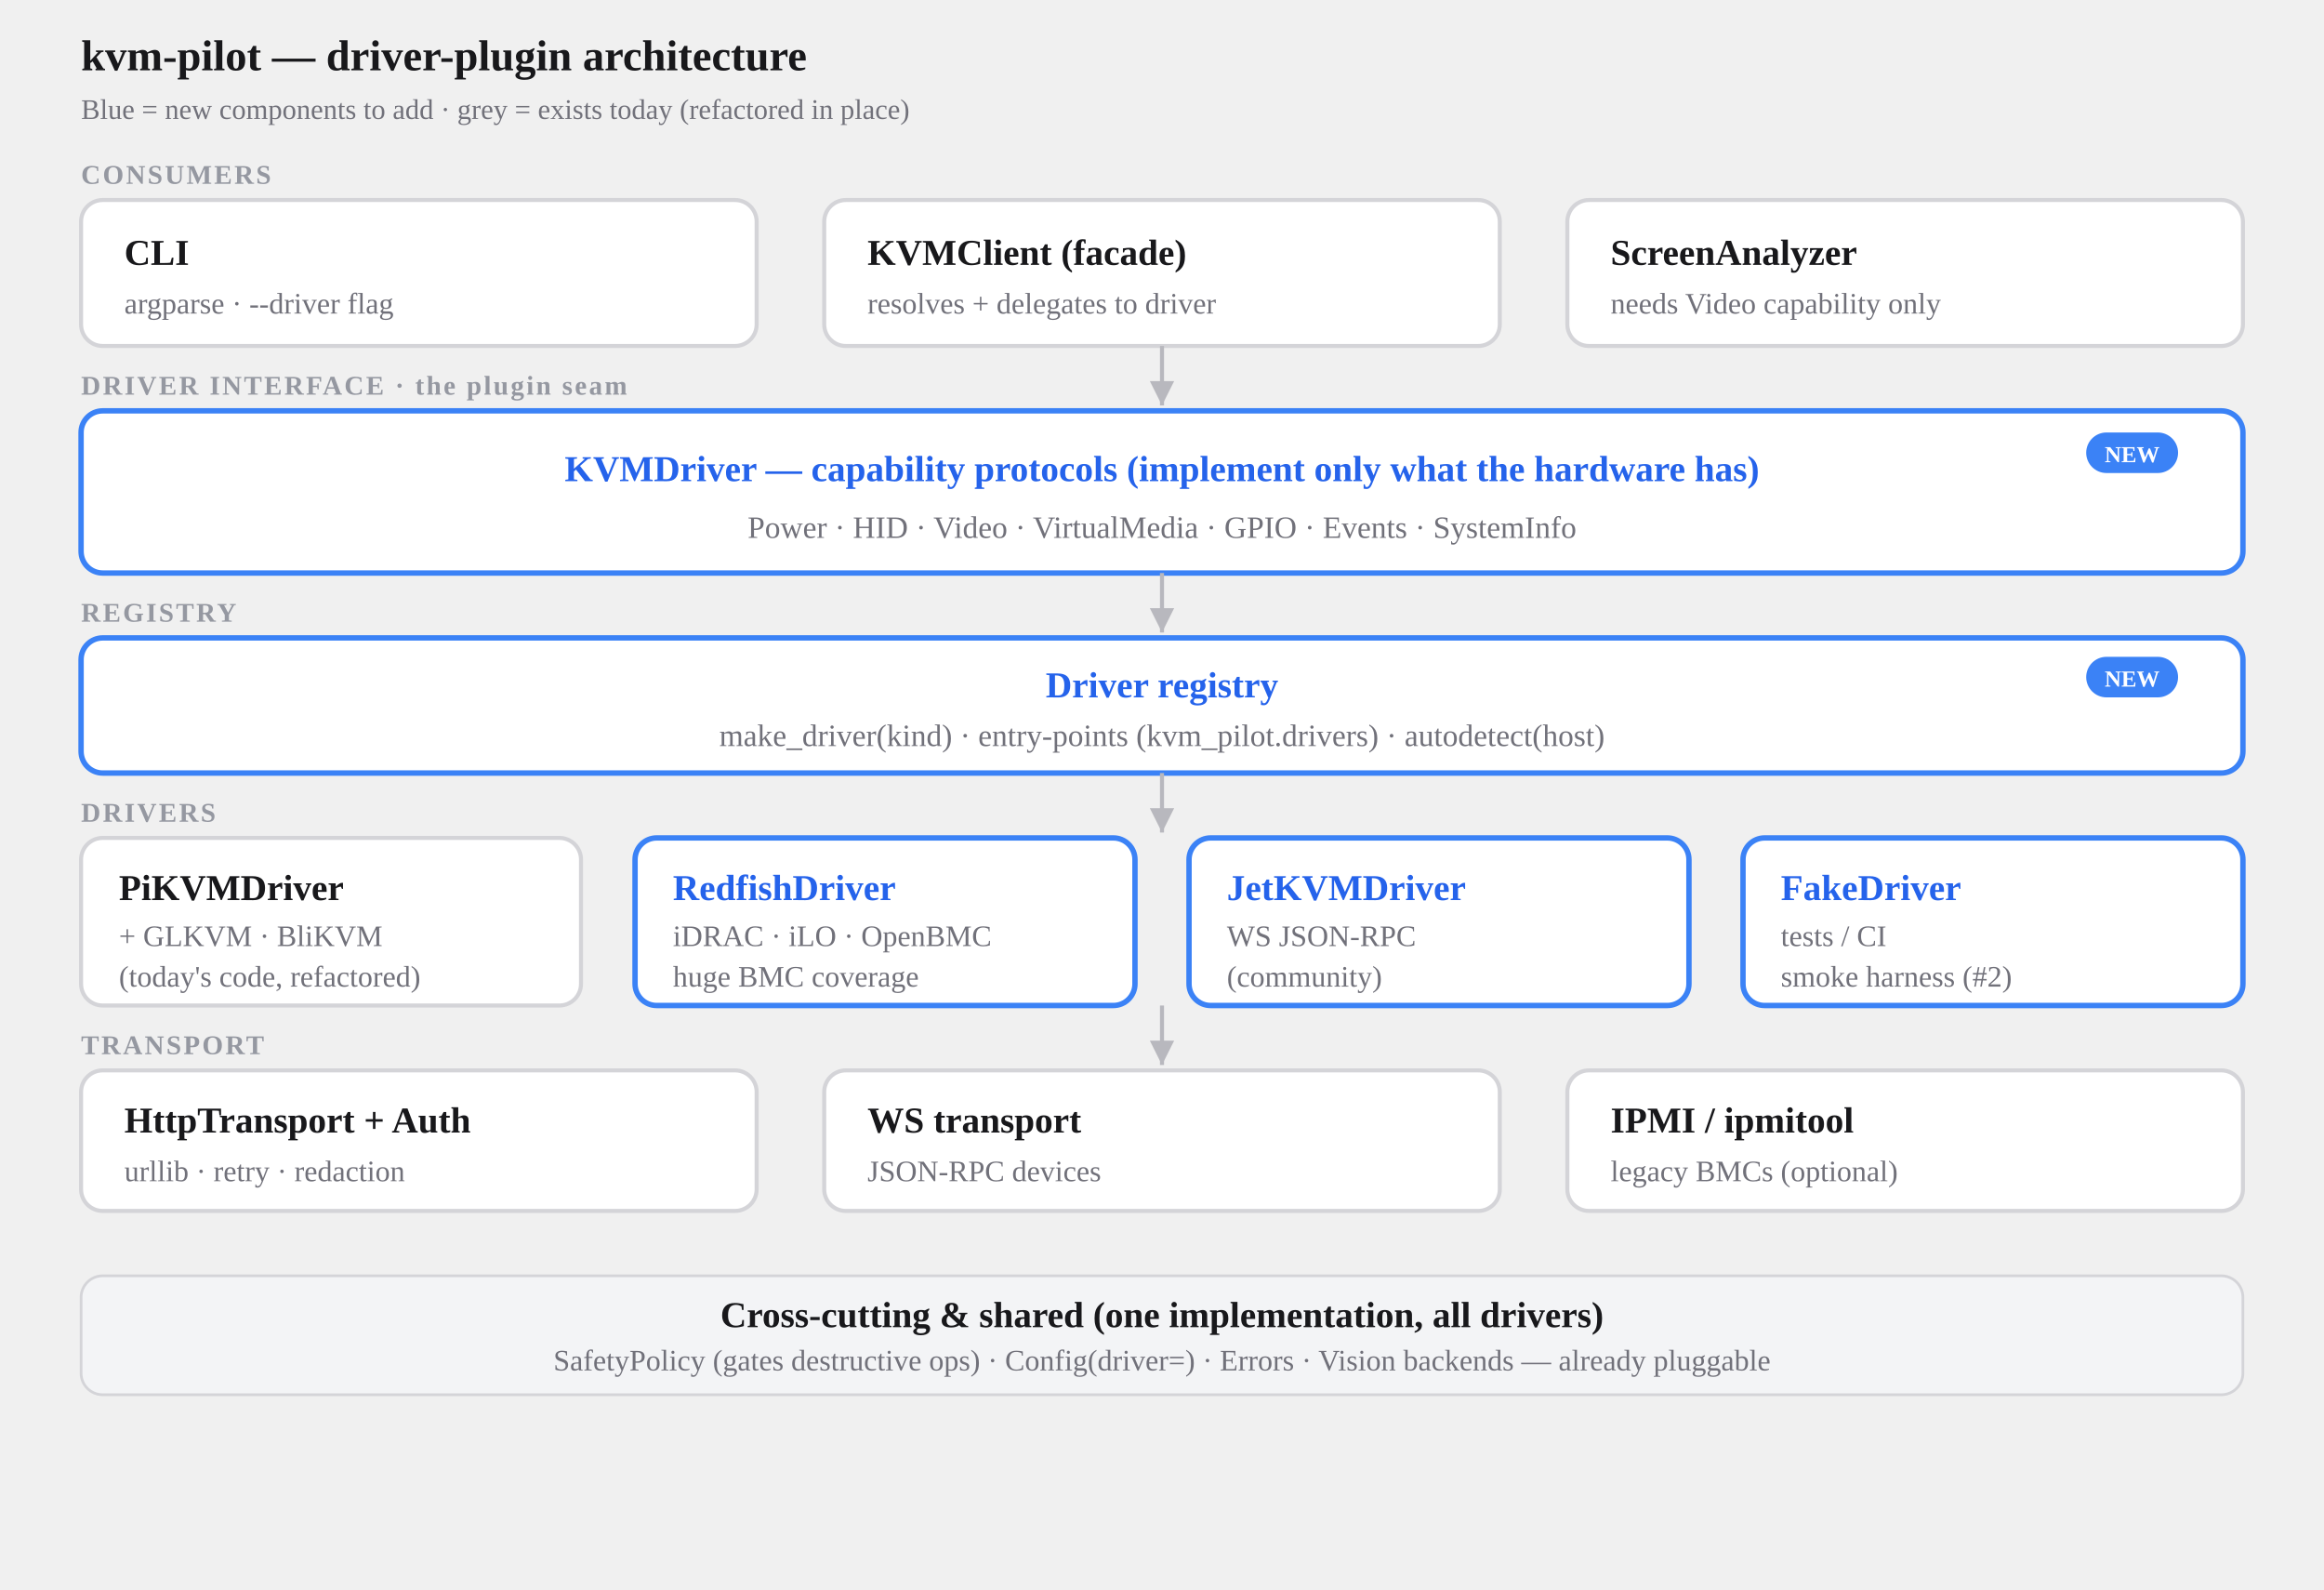
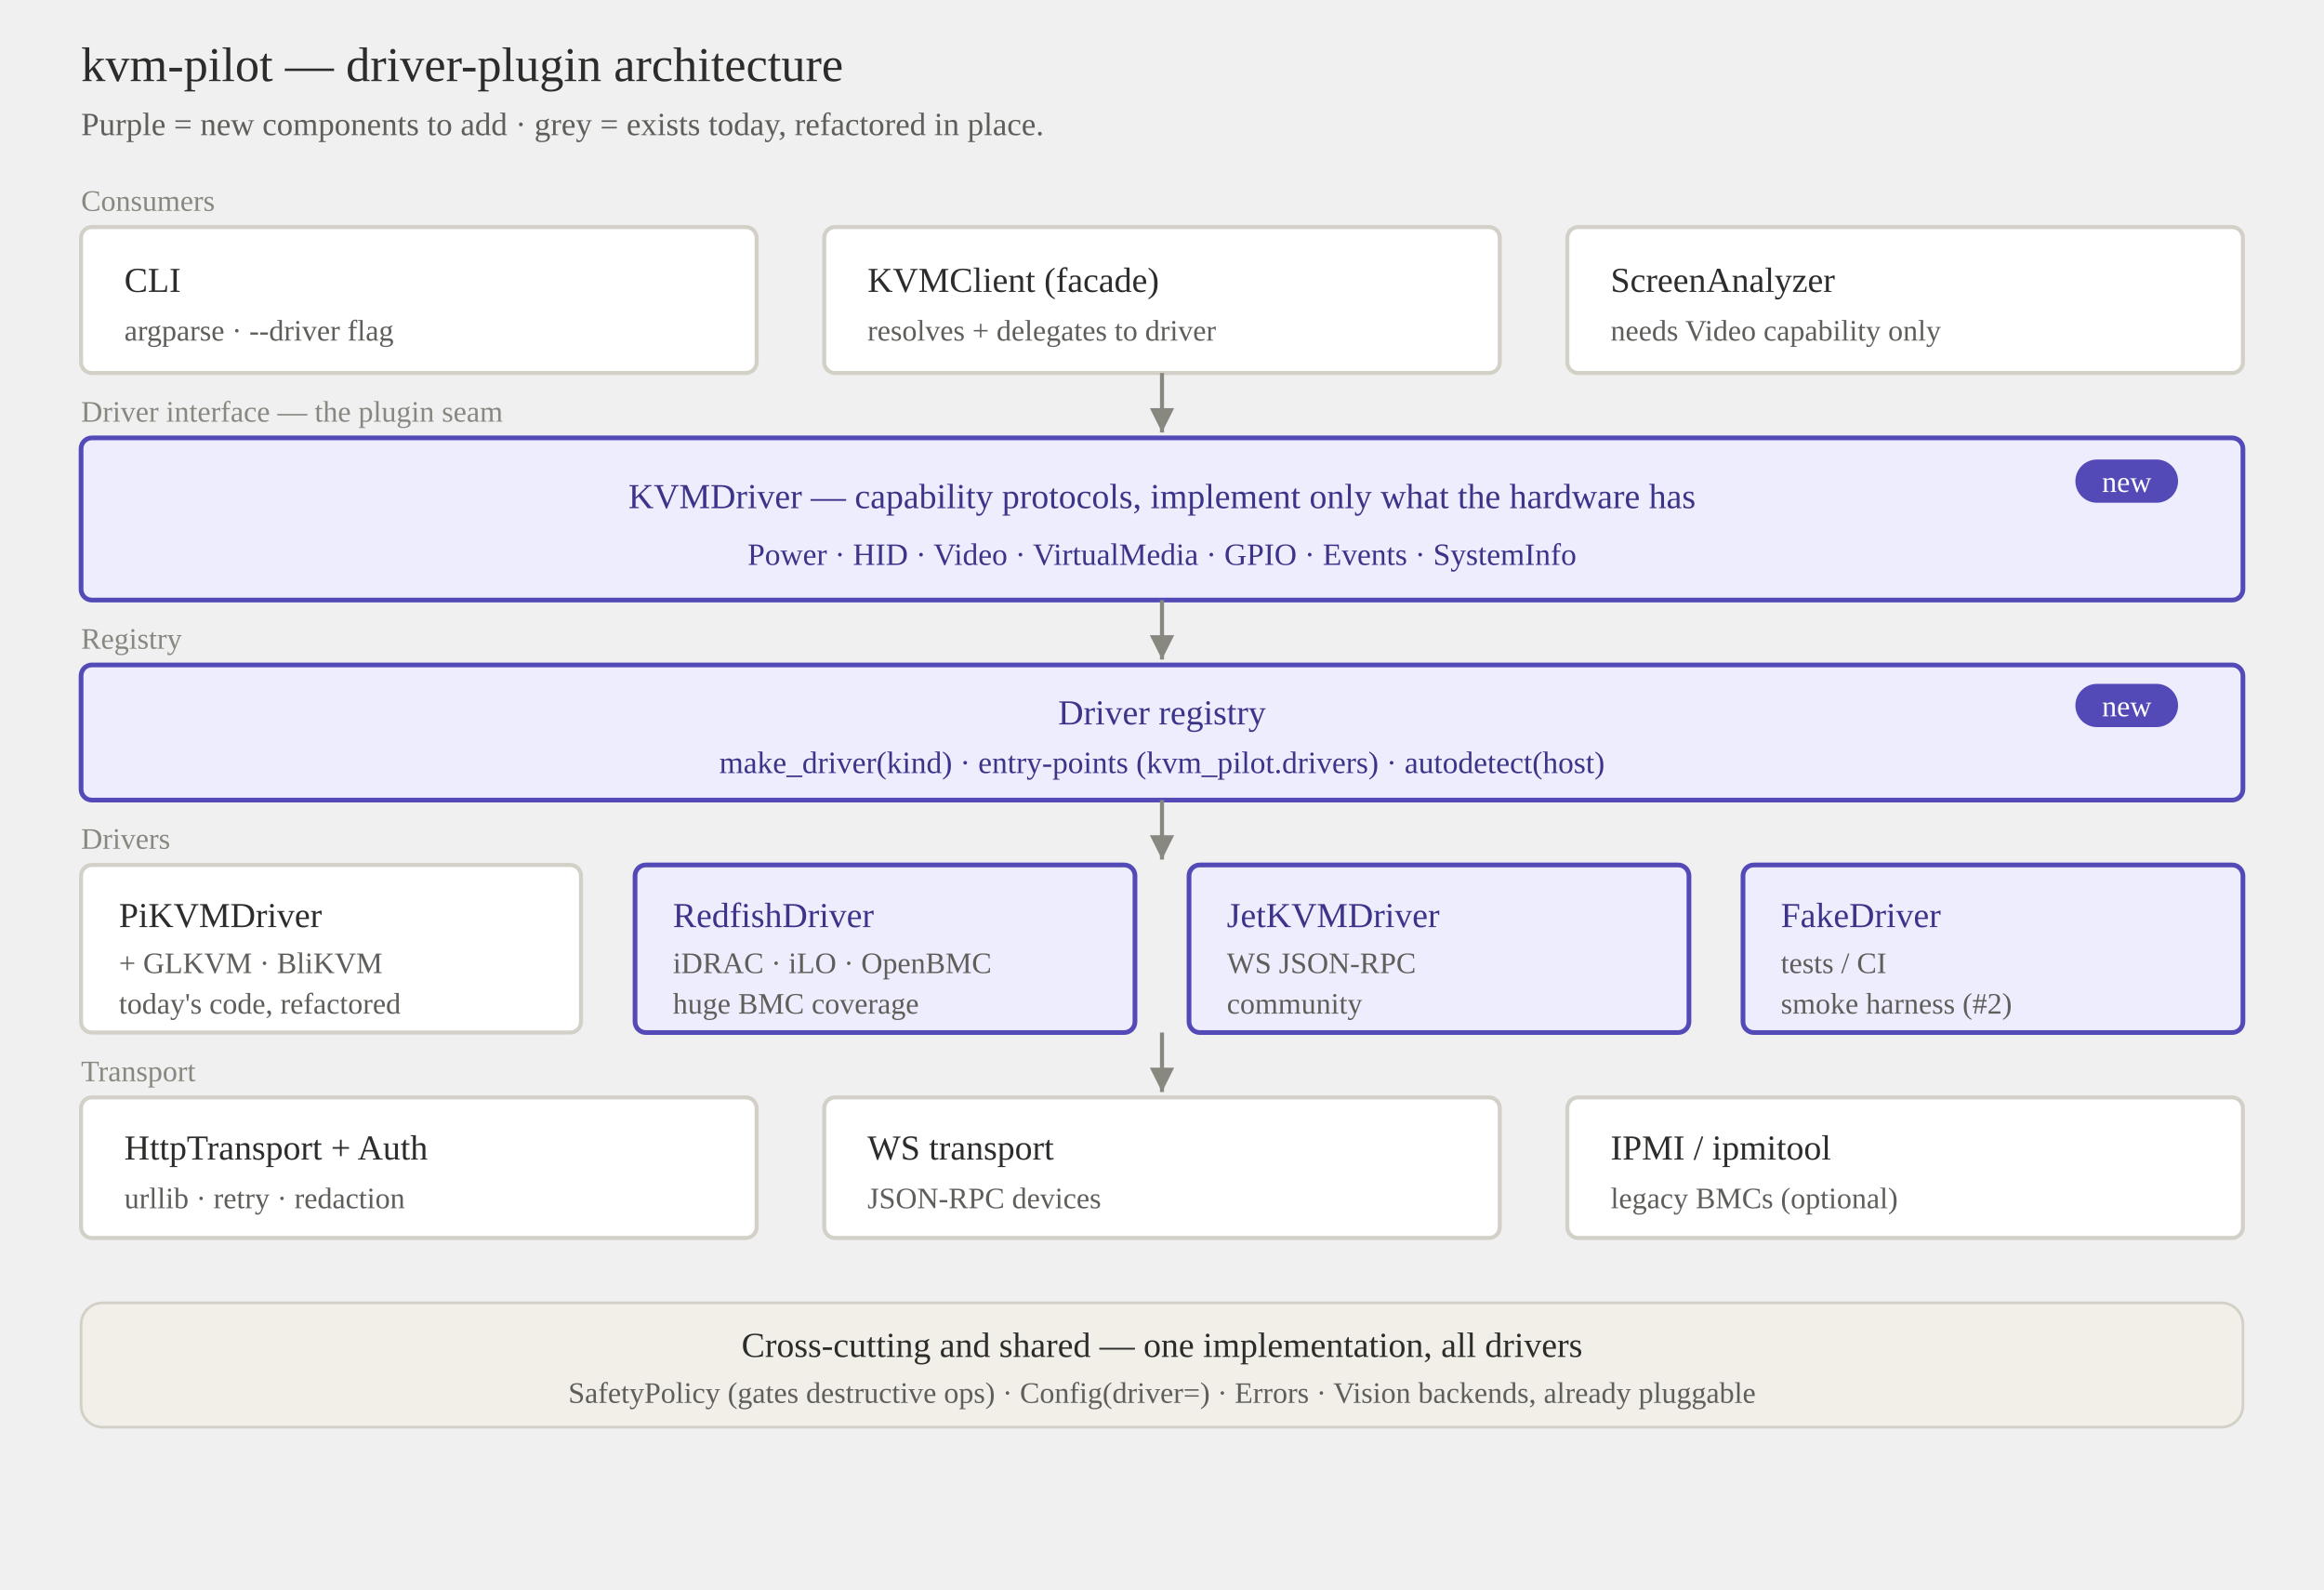
<svg xmlns="http://www.w3.org/2000/svg" viewBox="0 0 860 588" role="img" aria-labelledby="ttl dsc">
  <style>
-     .b{fill:var(--color-background-primary,#fff);stroke:var(--color-border-secondary,#d4d4d8);stroke-width:1.5;}
-     .bn{fill:var(--color-background-primary,#fff);stroke:#3b82f6;stroke-width:2;}
-     .band{fill:var(--color-border-tertiary,#f3f4f6);stroke:var(--color-border-secondary,#d4d4d8);stroke-width:1;}
    text{font-family:var(--font-sans,ui-sans-serif,system-ui,sans-serif);}
-     .ti{fill:var(--color-text-primary,#18181b);font-weight:600;font-size:13.5px;}
-     .tia{fill:#2563eb;font-weight:700;font-size:13.5px;}
-     .su{fill:var(--color-text-secondary,#71717a);font-size:11px;}
-     .mono{font-family:var(--font-mono,ui-monospace,monospace);fill:var(--color-text-secondary,#71717a);font-size:11.5px;}
-     .lab{fill:var(--color-text-secondary,#9598a1);font-weight:700;font-size:10px;letter-spacing:.08em;}
-     .h{fill:var(--color-text-primary,#18181b);font-weight:700;font-size:16px;}
-     .lg{fill:var(--color-text-secondary,#71717a);font-size:10.5px;}
-     .pill{fill:#3b82f6;}
-     .pt{fill:#fff;font-size:8.5px;font-weight:700;}
+     .card{fill:#fff;stroke:#d3d1c7;stroke-width:1.5;}
+     .band{fill:#f1efe8;stroke:#d3d1c7;stroke-width:1;}
+     .purple{fill:#eeedfe;stroke:#534ab7;stroke-width:1.75;}
+     .pill{fill:#534ab7;}
+     .h{fill:#2c2c2a;font-weight:500;font-size:18px;}
+     .sub{fill:#5f5e5a;font-weight:400;font-size:12px;}
+     .t{fill:#2c2c2a;font-weight:500;font-size:13px;}
+     .ts{fill:#5f5e5a;font-weight:400;font-size:11px;}
+     .tp{fill:#3c3489;font-weight:500;font-size:13px;}
+     .monop{font-family:var(--font-mono,ui-monospace,monospace);fill:#3c3489;font-weight:400;font-size:11.5px;}
+     .lab{fill:#888780;font-weight:500;font-size:11px;}
+     .pillt{fill:#fff;font-size:11px;font-weight:500;}
+     .cn{stroke:#888780;}
+     .mkn{fill:#888780;}
+     @media (prefers-color-scheme:dark){
+       .card{fill:#2a2723;stroke:#4a4641;}
+       .band{fill:#211f1b;stroke:#4a4641;}
+       .purple{fill:#3c3489;stroke:#afa9ec;}
+       .h{fill:#f1efe8;} .sub{fill:#b4b2a9;} .t{fill:#f1efe8;} .ts{fill:#b4b2a9;} .lab{fill:#908d85;}
+       .tp{fill:#cecbf6;} .monop{fill:#cecbf6;}
+     }
  </style>
-   <text x="30" y="26" class="h">kvm-pilot — driver-plugin architecture</text>
-   <text x="30" y="44" class="lg">Blue = new components to add · grey = exists today (refactored in place)</text>
+   <text x="30" y="30" class="h">kvm-pilot — driver-plugin architecture</text>
+   <text x="30" y="50" class="sub">Purple = new components to add · grey = exists today, refactored in place.</text>
  <defs>
    <marker id="ar" markerWidth="9" markerHeight="9" refX="6" refY="3" orient="auto">
-       <path d="M0,0 L6,3 L0,6 Z" fill="var(--color-border-secondary,#b8b8be)" />
+       <path class="mkn" d="M0,0 L6,3 L0,6 Z" />
    </marker>
  </defs>
-   <text x="30" y="68" class="lab">CONSUMERS</text>
+   <text x="30" y="78" class="lab">Consumers</text>
  <g>
-     <rect class="b" x="30" y="74" width="250" height="54" rx="8" />
-     <text x="46" y="98" class="ti">CLI</text>
-     <text x="46" y="116" class="su">argparse · --driver flag</text>
-     <rect class="b" x="305" y="74" width="250" height="54" rx="8" />
-     <text x="321" y="98" class="ti">KVMClient (facade)</text>
-     <text x="321" y="116" class="su">resolves + delegates to driver</text>
-     <rect class="b" x="580" y="74" width="250" height="54" rx="8" />
-     <text x="596" y="98" class="ti">ScreenAnalyzer</text>
-     <text x="596" y="116" class="su">needs Video capability only</text>
+     <rect class="card" x="30" y="84" width="250" height="54" rx="4" />
+     <text x="46" y="108" class="t">CLI</text>
+     <text x="46" y="126" class="ts">argparse · --driver flag</text>
+     <rect class="card" x="305" y="84" width="250" height="54" rx="4" />
+     <text x="321" y="108" class="t">KVMClient (facade)</text>
+     <text x="321" y="126" class="ts">resolves + delegates to driver</text>
+     <rect class="card" x="580" y="84" width="250" height="54" rx="4" />
+     <text x="596" y="108" class="t">ScreenAnalyzer</text>
+     <text x="596" y="126" class="ts">needs Video capability only</text>
  </g>
-   <line x1="430" y1="128" x2="430" y2="150" stroke="var(--color-border-secondary,#b8b8be)" stroke-width="1.5" marker-end="url(#ar)" />
-   <text x="30" y="146" class="lab">DRIVER INTERFACE · the plugin seam</text>
-   <rect class="bn" x="30" y="152" width="800" height="60" rx="8" />
-   <rect class="pill" x="772" y="160" width="34" height="15" rx="7.5" />
-   <text x="789" y="171" class="pt" text-anchor="middle">NEW</text>
-   <text x="430" y="178" class="tia" text-anchor="middle">KVMDriver — capability protocols (implement only what the hardware has)</text>
-   <text x="430" y="199" class="mono" text-anchor="middle">Power · HID · Video · VirtualMedia · GPIO · Events · SystemInfo</text>
-   <line x1="430" y1="212" x2="430" y2="234" stroke="var(--color-border-secondary,#b8b8be)" stroke-width="1.5" marker-end="url(#ar)" />
-   <text x="30" y="230" class="lab">REGISTRY</text>
-   <rect class="bn" x="30" y="236" width="800" height="50" rx="8" />
-   <rect class="pill" x="772" y="243" width="34" height="15" rx="7.5" />
-   <text x="789" y="254" class="pt" text-anchor="middle">NEW</text>
-   <text x="430" y="258" class="tia" text-anchor="middle">Driver registry</text>
-   <text x="430" y="276" class="mono" text-anchor="middle">make_driver(kind) · entry-points (kvm_pilot.drivers) · autodetect(host)</text>
-   <line x1="430" y1="286" x2="430" y2="308" stroke="var(--color-border-secondary,#b8b8be)" stroke-width="1.5" marker-end="url(#ar)" />
-   <text x="30" y="304" class="lab">DRIVERS</text>
+   <line x1="430" y1="138" x2="430" y2="160" class="cn" stroke-width="1.5" marker-end="url(#ar)" />
+   <text x="30" y="156" class="lab">Driver interface — the plugin seam</text>
+   <rect class="purple" x="30" y="162" width="800" height="60" rx="4" />
+   <rect class="pill" x="768" y="170" width="38" height="16" rx="8" />
+   <text x="787" y="182" class="pillt" text-anchor="middle">new</text>
+   <text x="430" y="188" class="tp" text-anchor="middle">KVMDriver — capability protocols, implement only what the hardware has</text>
+   <text x="430" y="209" class="monop" text-anchor="middle">Power · HID · Video · VirtualMedia · GPIO · Events · SystemInfo</text>
+   <line x1="430" y1="222" x2="430" y2="244" class="cn" stroke-width="1.5" marker-end="url(#ar)" />
+   <text x="30" y="240" class="lab">Registry</text>
+   <rect class="purple" x="30" y="246" width="800" height="50" rx="4" />
+   <rect class="pill" x="768" y="253" width="38" height="16" rx="8" />
+   <text x="787" y="265" class="pillt" text-anchor="middle">new</text>
+   <text x="430" y="268" class="tp" text-anchor="middle">Driver registry</text>
+   <text x="430" y="286" class="monop" text-anchor="middle">make_driver(kind) · entry-points (kvm_pilot.drivers) · autodetect(host)</text>
+   <line x1="430" y1="296" x2="430" y2="318" class="cn" stroke-width="1.5" marker-end="url(#ar)" />
+   <text x="30" y="314" class="lab">Drivers</text>
  <g>
-     <rect class="b" x="30" y="310" width="185" height="62" rx="8" />
-     <text x="44" y="333" class="ti">PiKVMDriver</text>
-     <text x="44" y="350" class="su">+ GLKVM · BliKVM</text>
-     <text x="44" y="365" class="su">(today's code, refactored)</text>
-     <rect class="bn" x="235" y="310" width="185" height="62" rx="8" />
-     <text x="249" y="333" class="tia">RedfishDriver</text>
-     <text x="249" y="350" class="su">iDRAC · iLO · OpenBMC</text>
-     <text x="249" y="365" class="su">huge BMC coverage</text>
-     <rect class="bn" x="440" y="310" width="185" height="62" rx="8" />
-     <text x="454" y="333" class="tia">JetKVMDriver</text>
-     <text x="454" y="350" class="su">WS JSON-RPC</text>
-     <text x="454" y="365" class="su">(community)</text>
-     <rect class="bn" x="645" y="310" width="185" height="62" rx="8" />
-     <text x="659" y="333" class="tia">FakeDriver</text>
-     <text x="659" y="350" class="su">tests / CI</text>
-     <text x="659" y="365" class="su">smoke harness (#2)</text>
+     <rect class="card" x="30" y="320" width="185" height="62" rx="4" />
+     <text x="44" y="343" class="t">PiKVMDriver</text>
+     <text x="44" y="360" class="ts">+ GLKVM · BliKVM</text>
+     <text x="44" y="375" class="ts">today's code, refactored</text>
+     <rect class="purple" x="235" y="320" width="185" height="62" rx="4" />
+     <text x="249" y="343" class="tp">RedfishDriver</text>
+     <text x="249" y="360" class="ts">iDRAC · iLO · OpenBMC</text>
+     <text x="249" y="375" class="ts">huge BMC coverage</text>
+     <rect class="purple" x="440" y="320" width="185" height="62" rx="4" />
+     <text x="454" y="343" class="tp">JetKVMDriver</text>
+     <text x="454" y="360" class="ts">WS JSON-RPC</text>
+     <text x="454" y="375" class="ts">community</text>
+     <rect class="purple" x="645" y="320" width="185" height="62" rx="4" />
+     <text x="659" y="343" class="tp">FakeDriver</text>
+     <text x="659" y="360" class="ts">tests / CI</text>
+     <text x="659" y="375" class="ts">smoke harness (#2)</text>
  </g>
-   <line x1="430" y1="372" x2="430" y2="394" stroke="var(--color-border-secondary,#b8b8be)" stroke-width="1.5" marker-end="url(#ar)" />
-   <text x="30" y="390" class="lab">TRANSPORT</text>
+   <line x1="430" y1="382" x2="430" y2="404" class="cn" stroke-width="1.5" marker-end="url(#ar)" />
+   <text x="30" y="400" class="lab">Transport</text>
  <g>
-     <rect class="b" x="30" y="396" width="250" height="52" rx="8" />
-     <text x="46" y="419" class="ti">HttpTransport + Auth</text>
-     <text x="46" y="437" class="su">urllib · retry · redaction</text>
-     <rect class="b" x="305" y="396" width="250" height="52" rx="8" />
-     <text x="321" y="419" class="ti">WS transport</text>
-     <text x="321" y="437" class="su">JSON-RPC devices</text>
-     <rect class="b" x="580" y="396" width="250" height="52" rx="8" />
-     <text x="596" y="419" class="ti">IPMI / ipmitool</text>
-     <text x="596" y="437" class="su">legacy BMCs (optional)</text>
+     <rect class="card" x="30" y="406" width="250" height="52" rx="4" />
+     <text x="46" y="429" class="t">HttpTransport + Auth</text>
+     <text x="46" y="447" class="ts">urllib · retry · redaction</text>
+     <rect class="card" x="305" y="406" width="250" height="52" rx="4" />
+     <text x="321" y="429" class="t">WS transport</text>
+     <text x="321" y="447" class="ts">JSON-RPC devices</text>
+     <rect class="card" x="580" y="406" width="250" height="52" rx="4" />
+     <text x="596" y="429" class="t">IPMI / ipmitool</text>
+     <text x="596" y="447" class="ts">legacy BMCs (optional)</text>
  </g>
-   <rect class="band" x="30" y="472" width="800" height="44" rx="8" />
-   <text x="430" y="491" class="ti" text-anchor="middle" font-size="12px">Cross-cutting &amp; shared (one implementation, all drivers)</text>
-   <text x="430" y="507" class="su" text-anchor="middle">SafetyPolicy (gates destructive ops) · Config(driver=) · Errors · Vision backends — already pluggable</text>
+   <rect class="band" x="30" y="482" width="800" height="46" rx="8" />
+   <text x="430" y="502" class="t" text-anchor="middle">Cross-cutting and shared — one implementation, all drivers</text>
+   <text x="430" y="519" class="ts" text-anchor="middle">SafetyPolicy (gates destructive ops) · Config(driver=) · Errors · Vision backends, already pluggable</text>
</svg>
